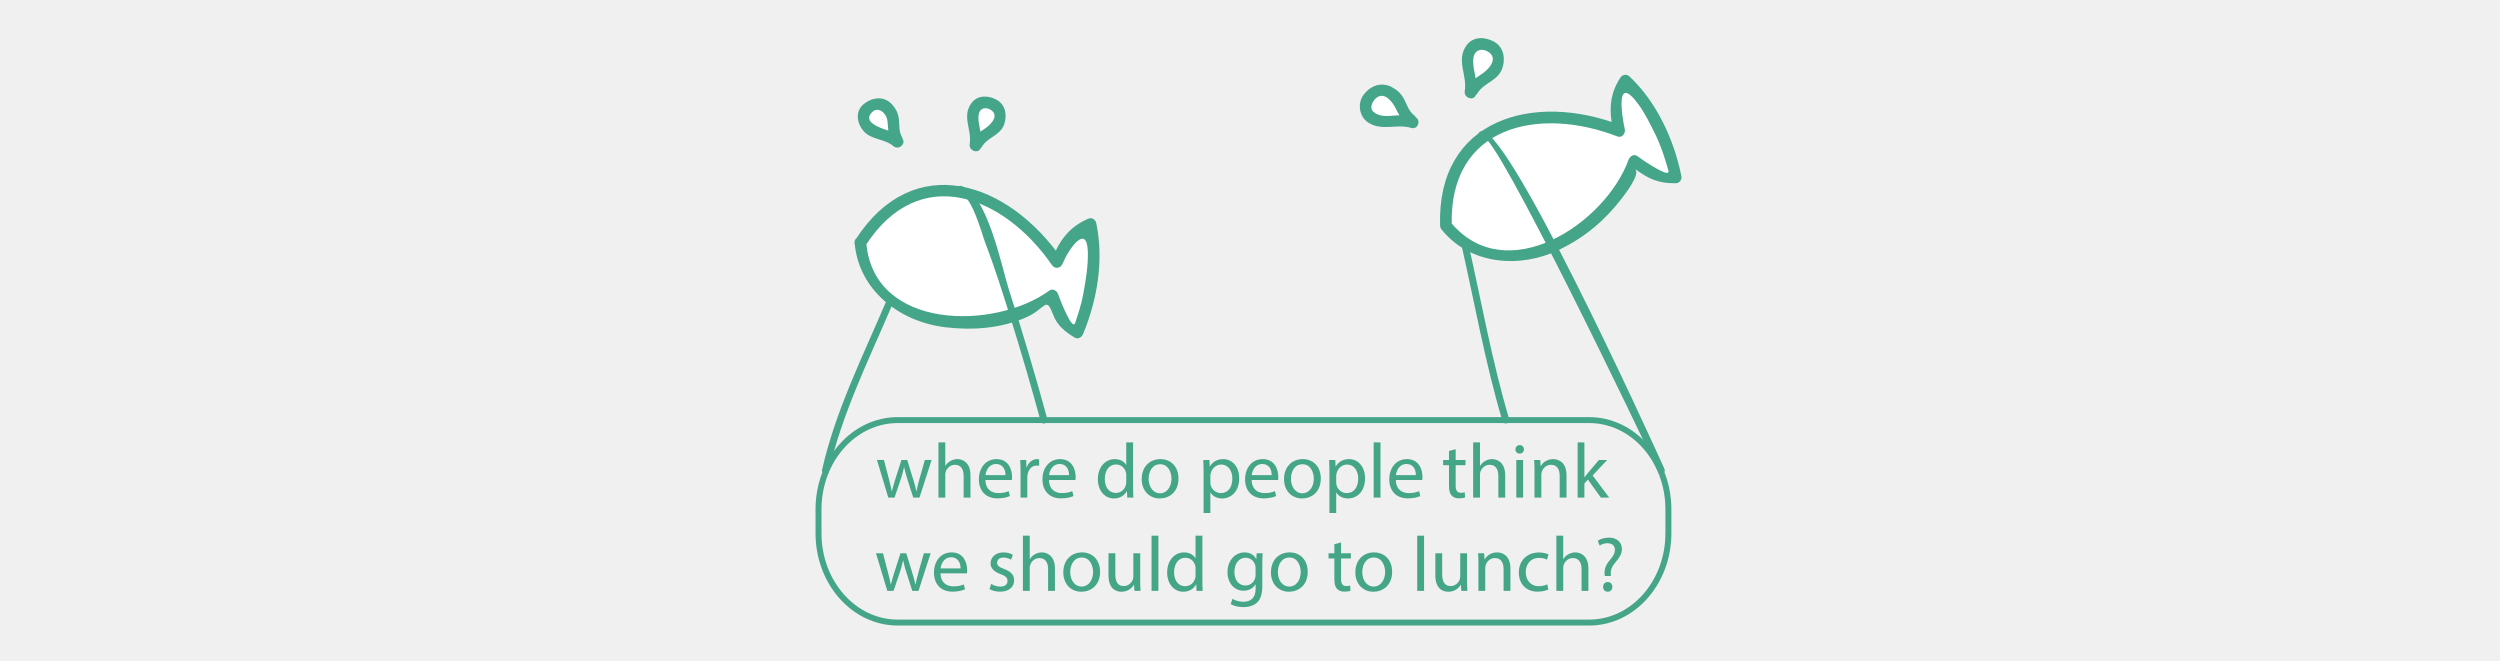
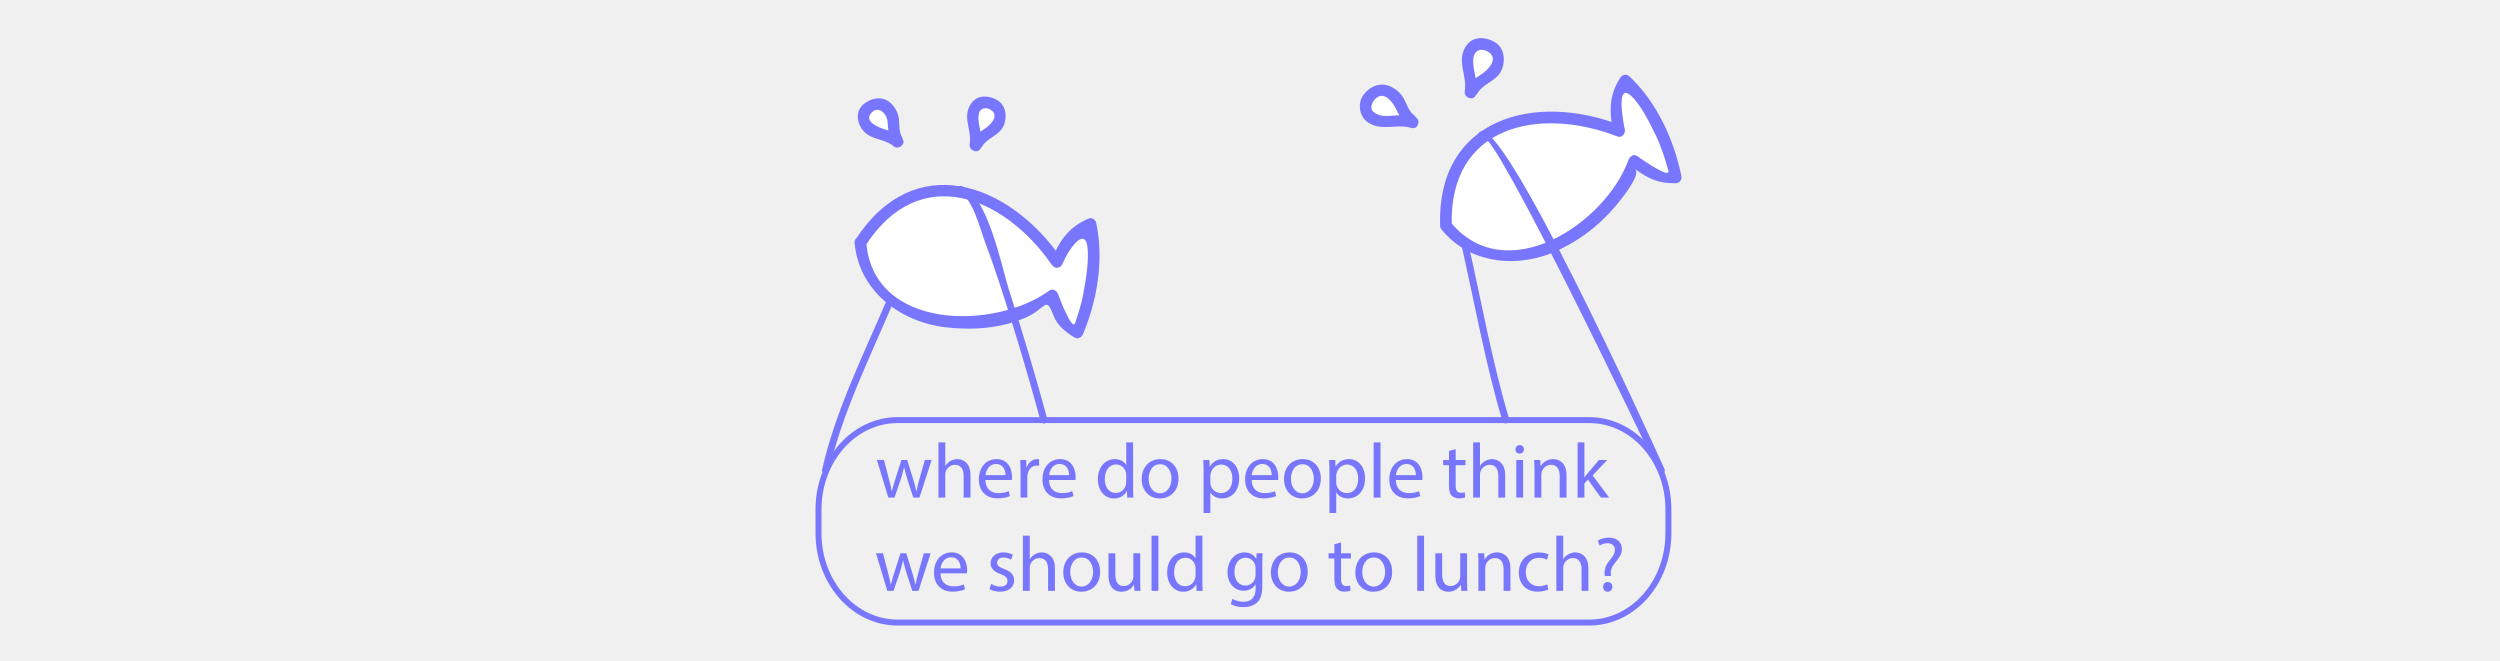
- <svg xmlns="http://www.w3.org/2000/svg" version="1.1" id="Layer_1" x="0px" y="0px" width="420px" height="111px" viewBox="0 0 420 111" enable-background="new 0 0 420 111" xml:space="preserve">
+ <svg xmlns="http://www.w3.org/2000/svg" version="1.1" id="Layer_1" x="0px" y="0px" width="420px" height="111px" viewBox="0 0 420 111" enable-background="new 0 0 420 111">
  <g>
    <g>
-       <path fill="#FFFFFF" d="M144.557,40.775c9.612-16.227,25.267-8.557,33.016,3.256l0,0c0.992-2.903,2.733-5.653,5.628-6.39    c1.376,4.727-0.094,13.749-2.19,18.203c-1.787-0.813-3.029-2.404-3.715-4.765l-0.49-1.433c-9.358,7.395-27.548,6.312-32.028-6.161    L144.557,40.775z" />
+       <path fill="#FFFFFF" d="M144.557,40.775c9.612-16.227,25.267-8.557,33.016,3.256l0,0c0.992-2.903,2.733-5.653,5.628-6.39 c1.376,4.727-0.094,13.749-2.19,18.203c-1.787-0.813-3.029-2.404-3.715-4.765l-0.49-1.433c-9.358,7.395-27.548,6.312-32.028-6.161 L144.557,40.775z" />
      <g>
-         <path fill="#45A588" d="M145.402,41.27c9.032-14.062,23.288-8.373,31.325,3.256c0.511,0.738,1.469,0.564,1.791-0.234     c0.945-2.346,4.083-6.902,4.24-2.003c0.076,2.342-0.347,4.769-0.76,7.052c-0.304,1.684-0.826,3.309-1.376,4.924     c-0.472,1.389-2.529-3.879-2.871-4.876c-0.186-0.546-0.897-0.981-1.438-0.585c-9.165,6.685-29.568,6.725-30.777-8.026     c-0.102-1.25-2.062-1.26-1.959,0c0.654,8.002,7.601,13.341,15.387,14.221c4.508,0.511,9.277,0.173,13.473-1.703     c3.328-1.487,3.247-3.713,4.533-0.326c0.662,1.741,2.028,2.796,3.546,3.726c0.595,0.361,1.203-0.023,1.439-0.586     c2.405-5.738,3.542-12.597,2.189-18.724c-0.104-0.474-0.728-0.883-1.204-0.685c-3.379,1.41-4.966,3.732-6.312,7.074     c0.597-0.078,1.194-0.155,1.791-0.234c-9.017-13.048-24.927-18.482-34.708-3.256C143.026,41.347,144.723,42.328,145.402,41.27z" />
+         <path d="M145.402,41.27c9.032-14.062,23.288-8.373,31.325,3.256c0.511,0.738,1.469,0.564,1.791-0.234 c0.945-2.346,4.083-6.902,4.24-2.003c0.076,2.342-0.347,4.769-0.76,7.052c-0.304,1.684-0.826,3.309-1.376,4.924 c-0.472,1.389-2.529-3.879-2.871-4.876c-0.186-0.546-0.897-0.981-1.438-0.585c-9.165,6.685-29.568,6.725-30.777-8.026 c-0.102-1.25-2.062-1.26-1.959,0c0.654,8.002,7.601,13.341,15.387,14.221c4.508,0.511,9.277,0.173,13.473-1.703 c3.328-1.487,3.247-3.713,4.533-0.326c0.662,1.741,2.028,2.796,3.546,3.726c0.595,0.361,1.203-0.023,1.439-0.586 c2.405-5.738,3.542-12.597,2.189-18.724c-0.104-0.474-0.728-0.883-1.204-0.685c-3.379,1.41-4.966,3.732-6.312,7.074 c0.597-0.078,1.194-0.155,1.791-0.234c-9.017-13.048-24.927-18.482-34.708-3.256C143.026,41.347,144.723,42.328,145.402,41.27z" style="fill: rgb(120, 118, 253);" />
      </g>
    </g>
    <g>
-       <path fill="#FFFFFF" d="M242.92,37.914c-1.209-18.821,16.043-21.311,29.104-15.924l0,0c-0.817-2.958-0.93-6.211,1.046-8.451    c3.802,3.129,7.675,11.409,8.456,16.269c-1.936,0.336-3.856-0.277-5.757-1.841l-1.209-0.907    c-3.562,11.384-19.195,20.744-29.926,12.969L242.92,37.914z" />
+       <path fill="#FFFFFF" d="M242.92,37.914c-1.209-18.821,16.043-21.311,29.104-15.924l0,0c-0.817-2.958-0.93-6.211,1.046-8.451 c3.802,3.129,7.675,11.409,8.456,16.269c-1.936,0.336-3.856-0.277-5.757-1.841l-1.209-0.907 c-3.562,11.384-19.195,20.744-29.926,12.969L242.92,37.914z" />
      <g>
-         <path fill="#45A588" d="M243.899,37.914c-0.554-16.79,14.609-20.125,27.864-14.979c0.743,0.288,1.349-0.548,1.205-1.206     c-0.523-2.38-1.622-9.554,2.315-4.161c1.082,1.48,1.891,3.162,2.709,4.792c1.017,2.024,1.696,4.138,2.298,6.304     c0.411,1.476-4.364-1.794-5.238-2.45c-0.544-0.409-1.245,0.051-1.44,0.585C269.7,37.636,252.89,48.676,243.611,37.22     c-0.796-0.982-2.174,0.413-1.387,1.386c4.761,5.879,13.155,6.575,19.805,3.318c4.277-2.096,7.631-4.919,10.508-8.695     c0.521-0.682,3.173-4.088,2.13-4.87c2.322,1.74,3.981,2.458,6.856,2.428c0.668-0.006,1.069-0.618,0.943-1.239     c-1.245-6.091-4.135-12.402-8.708-16.702c-0.473-0.447-1.187-0.341-1.538,0.197c-1.945,2.994-1.897,5.773-1.145,9.205     c0.402-0.402,0.803-0.803,1.206-1.205c-14.633-5.681-30.935-1.063-30.343,16.87C241.981,39.175,243.94,39.179,243.899,37.914z" />
+         <path d="M243.899,37.914c-0.554-16.79,14.609-20.125,27.864-14.979c0.743,0.288,1.349-0.548,1.205-1.206 c-0.523-2.38-1.622-9.554,2.315-4.161c1.082,1.48,1.891,3.162,2.709,4.792c1.017,2.024,1.696,4.138,2.298,6.304 c0.411,1.476-4.364-1.794-5.238-2.45c-0.544-0.409-1.245,0.051-1.44,0.585C269.7,37.636,252.89,48.676,243.611,37.22 c-0.796-0.982-2.174,0.413-1.387,1.386c4.761,5.879,13.155,6.575,19.805,3.318c4.277-2.096,7.631-4.919,10.508-8.695 c0.521-0.682,3.173-4.088,2.13-4.87c2.322,1.74,3.981,2.458,6.856,2.428c0.668-0.006,1.069-0.618,0.943-1.239 c-1.245-6.091-4.135-12.402-8.708-16.702c-0.473-0.447-1.187-0.341-1.538,0.197c-1.945,2.994-1.897,5.773-1.145,9.205 c0.402-0.402,0.803-0.803,1.206-1.205c-14.633-5.681-30.935-1.063-30.343,16.87C241.981,39.175,243.94,39.179,243.899,37.914z" style="fill: rgb(120, 118, 253);" />
      </g>
    </g>
    <g enable-background="new    ">
-       <path fill="#44A587" d="M148.504,77.275l0.836,3.213c0.183,0.705,0.353,1.358,0.47,2.012h0.039    c0.144-0.641,0.353-1.319,0.562-1.999l1.032-3.226h0.966l0.98,3.16c0.235,0.758,0.418,1.424,0.562,2.064h0.039    c0.104-0.641,0.274-1.307,0.483-2.051l0.901-3.174h1.136l-2.038,6.321h-1.045l-0.967-3.018c-0.222-0.705-0.405-1.332-0.562-2.076    h-0.026c-0.156,0.757-0.353,1.41-0.574,2.09l-1.019,3.004h-1.045l-1.907-6.321H148.504z" />
-       <path fill="#44A587" d="M157.659,74.323h1.149v3.944h0.026c0.183-0.326,0.47-0.614,0.823-0.81    c0.339-0.196,0.744-0.327,1.175-0.327c0.849,0,2.208,0.522,2.208,2.704v3.762h-1.149v-3.631c0-1.019-0.379-1.881-1.463-1.881    c-0.745,0-1.333,0.522-1.542,1.149c-0.065,0.156-0.078,0.326-0.078,0.549v3.813h-1.149V74.323z" />
-       <path fill="#44A587" d="M165.546,80.645c0.026,1.555,1.019,2.194,2.168,2.194c0.823,0,1.319-0.144,1.75-0.326l0.196,0.823    c-0.405,0.183-1.097,0.392-2.103,0.392c-1.946,0-3.108-1.28-3.108-3.188s1.123-3.409,2.965-3.409c2.063,0,2.612,1.816,2.612,2.979    c0,0.235-0.026,0.418-0.039,0.535H165.546z M168.916,79.822c0.013-0.731-0.3-1.868-1.594-1.868c-1.162,0-1.672,1.071-1.763,1.868    H168.916z" />
-       <path fill="#44A587" d="M171.449,79.247c0-0.744-0.013-1.385-0.052-1.972h1.006l0.039,1.24h0.052    c0.287-0.849,0.979-1.385,1.75-1.385c0.131,0,0.222,0.014,0.327,0.039v1.085c-0.118-0.026-0.235-0.04-0.392-0.04    c-0.81,0-1.385,0.614-1.542,1.477c-0.026,0.156-0.052,0.34-0.052,0.535v3.37h-1.136V79.247z" />
-       <path fill="#44A587" d="M176.229,80.645c0.026,1.555,1.019,2.194,2.168,2.194c0.823,0,1.319-0.144,1.75-0.326l0.196,0.823    c-0.405,0.183-1.097,0.392-2.103,0.392c-1.946,0-3.108-1.28-3.108-3.188s1.123-3.409,2.965-3.409c2.063,0,2.612,1.816,2.612,2.979    c0,0.235-0.026,0.418-0.039,0.535H176.229z M179.599,79.822c0.013-0.731-0.3-1.868-1.594-1.868c-1.162,0-1.672,1.071-1.763,1.868    H179.599z" />
-       <path fill="#44A587" d="M190.359,74.323v7.641c0,0.562,0.013,1.202,0.052,1.633h-1.032l-0.052-1.097h-0.026    c-0.353,0.705-1.123,1.24-2.155,1.24c-1.528,0-2.704-1.293-2.704-3.213c-0.013-2.104,1.293-3.396,2.834-3.396    c0.967,0,1.62,0.457,1.907,0.967h0.026v-3.774H190.359z M189.209,79.848c0-0.144-0.013-0.339-0.052-0.482    c-0.17-0.732-0.797-1.333-1.659-1.333c-1.188,0-1.894,1.045-1.894,2.442c0,1.28,0.627,2.338,1.868,2.338    c0.771,0,1.476-0.509,1.685-1.371c0.039-0.156,0.052-0.313,0.052-0.496V79.848z" />
-       <path fill="#44A587" d="M197.985,80.384c0,2.338-1.619,3.356-3.147,3.356c-1.711,0-3.03-1.254-3.03-3.252    c0-2.116,1.385-3.357,3.135-3.357C196.758,77.131,197.985,78.45,197.985,80.384z M192.97,80.449c0,1.384,0.797,2.429,1.92,2.429    c1.098,0,1.92-1.031,1.92-2.455c0-1.071-0.535-2.43-1.894-2.43S192.97,79.247,192.97,80.449z" />
-       <path fill="#44A587" d="M202.202,79.339c0-0.81-0.025-1.463-0.052-2.063h1.032l0.052,1.084h0.026    c0.47-0.771,1.215-1.229,2.246-1.229c1.528,0,2.678,1.293,2.678,3.214c0,2.272-1.385,3.396-2.873,3.396    c-0.836,0-1.567-0.365-1.946-0.992h-0.026v3.435h-1.137V79.339z M203.339,81.023c0,0.17,0.026,0.326,0.053,0.471    c0.209,0.797,0.9,1.345,1.724,1.345c1.215,0,1.92-0.992,1.92-2.442c0-1.267-0.666-2.351-1.881-2.351    c-0.783,0-1.515,0.562-1.737,1.423c-0.039,0.145-0.078,0.314-0.078,0.471V81.023z" />
-       <path fill="#44A587" d="M210.273,80.645c0.026,1.555,1.019,2.194,2.168,2.194c0.823,0,1.319-0.144,1.75-0.326l0.196,0.823    c-0.405,0.183-1.098,0.392-2.104,0.392c-1.945,0-3.108-1.28-3.108-3.188s1.124-3.409,2.965-3.409c2.064,0,2.612,1.816,2.612,2.979    c0,0.235-0.025,0.418-0.039,0.535H210.273z M213.644,79.822c0.013-0.731-0.301-1.868-1.594-1.868    c-1.163,0-1.672,1.071-1.764,1.868H213.644z" />
-       <path fill="#44A587" d="M221.896,80.384c0,2.338-1.62,3.356-3.148,3.356c-1.711,0-3.03-1.254-3.03-3.252    c0-2.116,1.385-3.357,3.135-3.357C220.668,77.131,221.896,78.45,221.896,80.384z M216.881,80.449c0,1.384,0.796,2.429,1.92,2.429    c1.097,0,1.92-1.031,1.92-2.455c0-1.071-0.536-2.43-1.894-2.43C217.468,77.993,216.881,79.247,216.881,80.449z" />
-       <path fill="#44A587" d="M223.345,79.339c0-0.81-0.025-1.463-0.052-2.063h1.032l0.052,1.084h0.026    c0.47-0.771,1.215-1.229,2.246-1.229c1.528,0,2.678,1.293,2.678,3.214c0,2.272-1.385,3.396-2.873,3.396    c-0.836,0-1.567-0.365-1.946-0.992h-0.026v3.435h-1.137V79.339z M224.481,81.023c0,0.17,0.026,0.326,0.053,0.471    c0.209,0.797,0.9,1.345,1.724,1.345c1.215,0,1.92-0.992,1.92-2.442c0-1.267-0.666-2.351-1.881-2.351    c-0.783,0-1.515,0.562-1.737,1.423c-0.039,0.145-0.078,0.314-0.078,0.471V81.023z" />
-       <path fill="#44A587" d="M230.774,74.323h1.149v9.273h-1.149V74.323z" />
-       <path fill="#44A587" d="M234.497,80.645c0.025,1.555,1.019,2.194,2.168,2.194c0.823,0,1.319-0.144,1.75-0.326l0.196,0.823    c-0.405,0.183-1.098,0.392-2.103,0.392c-1.946,0-3.109-1.28-3.109-3.188s1.123-3.409,2.965-3.409c2.064,0,2.612,1.816,2.612,2.979    c0,0.235-0.025,0.418-0.039,0.535H234.497z M237.866,79.822c0.014-0.731-0.3-1.868-1.593-1.868c-1.163,0-1.672,1.071-1.764,1.868    H237.866z" />
-       <path fill="#44A587" d="M244.553,75.459v1.816h1.646v0.875h-1.646v3.408c0,0.784,0.222,1.229,0.862,1.229    c0.301,0,0.522-0.039,0.666-0.078l0.053,0.861c-0.223,0.092-0.575,0.157-1.02,0.157c-0.535,0-0.967-0.17-1.24-0.483    c-0.327-0.34-0.444-0.901-0.444-1.646V78.15h-0.979v-0.875h0.979V75.76L244.553,75.459z" />
-       <path fill="#44A587" d="M247.49,74.323h1.149v3.944h0.026c0.183-0.326,0.471-0.614,0.823-0.81c0.34-0.196,0.744-0.327,1.176-0.327    c0.849,0,2.207,0.522,2.207,2.704v3.762h-1.149v-3.631c0-1.019-0.379-1.881-1.463-1.881c-0.745,0-1.332,0.522-1.541,1.149    c-0.065,0.156-0.079,0.326-0.079,0.549v3.813h-1.149V74.323z" />
-       <path fill="#44A587" d="M256.018,75.498c0.013,0.393-0.274,0.706-0.731,0.706c-0.404,0-0.692-0.313-0.692-0.706    c0-0.404,0.301-0.718,0.719-0.718C255.743,74.78,256.018,75.094,256.018,75.498z M254.737,83.597v-6.321h1.149v6.321H254.737z" />
-       <path fill="#44A587" d="M257.794,78.986c0-0.653-0.013-1.189-0.052-1.711h1.019l0.065,1.045h0.026    c0.313-0.602,1.045-1.189,2.09-1.189c0.875,0,2.233,0.522,2.233,2.691v3.774h-1.149v-3.645c0-1.019-0.379-1.867-1.463-1.867    c-0.758,0-1.346,0.535-1.541,1.175c-0.053,0.145-0.079,0.34-0.079,0.536v3.801h-1.149V78.986z" />
-       <path fill="#44A587" d="M266.178,80.175h0.026c0.156-0.223,0.379-0.497,0.562-0.719l1.854-2.181h1.385l-2.442,2.599l2.782,3.723    h-1.398l-2.181-3.03l-0.588,0.653v2.377h-1.137v-9.273h1.137V80.175z" />
+       <path d="M148.504,77.275l0.836,3.213c0.183,0.705,0.353,1.358,0.47,2.012h0.039 c0.144-0.641,0.353-1.319,0.562-1.999l1.032-3.226h0.966l0.98,3.16c0.235,0.758,0.418,1.424,0.562,2.064h0.039 c0.104-0.641,0.274-1.307,0.483-2.051l0.901-3.174h1.136l-2.038,6.321h-1.045l-0.967-3.018c-0.222-0.705-0.405-1.332-0.562-2.076 h-0.026c-0.156,0.757-0.353,1.41-0.574,2.09l-1.019,3.004h-1.045l-1.907-6.321H148.504z" style="fill: rgb(120, 118, 253);" />
+       <path d="M157.659,74.323h1.149v3.944h0.026c0.183-0.326,0.47-0.614,0.823-0.81 c0.339-0.196,0.744-0.327,1.175-0.327c0.849,0,2.208,0.522,2.208,2.704v3.762h-1.149v-3.631c0-1.019-0.379-1.881-1.463-1.881 c-0.745,0-1.333,0.522-1.542,1.149c-0.065,0.156-0.078,0.326-0.078,0.549v3.813h-1.149V74.323z" style="fill: rgb(120, 118, 253);" />
+       <path d="M165.546,80.645c0.026,1.555,1.019,2.194,2.168,2.194c0.823,0,1.319-0.144,1.75-0.326l0.196,0.823 c-0.405,0.183-1.097,0.392-2.103,0.392c-1.946,0-3.108-1.28-3.108-3.188s1.123-3.409,2.965-3.409c2.063,0,2.612,1.816,2.612,2.979 c0,0.235-0.026,0.418-0.039,0.535H165.546z M168.916,79.822c0.013-0.731-0.3-1.868-1.594-1.868c-1.162,0-1.672,1.071-1.763,1.868 H168.916z" style="fill: rgb(120, 118, 253);" />
+       <path d="M171.449,79.247c0-0.744-0.013-1.385-0.052-1.972h1.006l0.039,1.24h0.052 c0.287-0.849,0.979-1.385,1.75-1.385c0.131,0,0.222,0.014,0.327,0.039v1.085c-0.118-0.026-0.235-0.04-0.392-0.04 c-0.81,0-1.385,0.614-1.542,1.477c-0.026,0.156-0.052,0.34-0.052,0.535v3.37h-1.136V79.247z" style="fill: rgb(120, 118, 253);" />
+       <path d="M176.229,80.645c0.026,1.555,1.019,2.194,2.168,2.194c0.823,0,1.319-0.144,1.75-0.326l0.196,0.823 c-0.405,0.183-1.097,0.392-2.103,0.392c-1.946,0-3.108-1.28-3.108-3.188s1.123-3.409,2.965-3.409c2.063,0,2.612,1.816,2.612,2.979 c0,0.235-0.026,0.418-0.039,0.535H176.229z M179.599,79.822c0.013-0.731-0.3-1.868-1.594-1.868c-1.162,0-1.672,1.071-1.763,1.868 H179.599z" style="fill: rgb(120, 118, 253);" />
+       <path d="M190.359,74.323v7.641c0,0.562,0.013,1.202,0.052,1.633h-1.032l-0.052-1.097h-0.026 c-0.353,0.705-1.123,1.24-2.155,1.24c-1.528,0-2.704-1.293-2.704-3.213c-0.013-2.104,1.293-3.396,2.834-3.396 c0.967,0,1.62,0.457,1.907,0.967h0.026v-3.774H190.359z M189.209,79.848c0-0.144-0.013-0.339-0.052-0.482 c-0.17-0.732-0.797-1.333-1.659-1.333c-1.188,0-1.894,1.045-1.894,2.442c0,1.28,0.627,2.338,1.868,2.338 c0.771,0,1.476-0.509,1.685-1.371c0.039-0.156,0.052-0.313,0.052-0.496V79.848z" style="fill: rgb(120, 118, 253);" />
+       <path d="M197.985,80.384c0,2.338-1.619,3.356-3.147,3.356c-1.711,0-3.03-1.254-3.03-3.252 c0-2.116,1.385-3.357,3.135-3.357C196.758,77.131,197.985,78.45,197.985,80.384z M192.97,80.449c0,1.384,0.797,2.429,1.92,2.429 c1.098,0,1.92-1.031,1.92-2.455c0-1.071-0.535-2.43-1.894-2.43S192.97,79.247,192.97,80.449z" style="fill: rgb(120, 118, 253);" />
+       <path d="M202.202,79.339c0-0.81-0.025-1.463-0.052-2.063h1.032l0.052,1.084h0.026 c0.47-0.771,1.215-1.229,2.246-1.229c1.528,0,2.678,1.293,2.678,3.214c0,2.272-1.385,3.396-2.873,3.396 c-0.836,0-1.567-0.365-1.946-0.992h-0.026v3.435h-1.137V79.339z M203.339,81.023c0,0.17,0.026,0.326,0.053,0.471 c0.209,0.797,0.9,1.345,1.724,1.345c1.215,0,1.92-0.992,1.92-2.442c0-1.267-0.666-2.351-1.881-2.351 c-0.783,0-1.515,0.562-1.737,1.423c-0.039,0.145-0.078,0.314-0.078,0.471V81.023z" style="fill: rgb(120, 118, 253);" />
+       <path d="M210.273,80.645c0.026,1.555,1.019,2.194,2.168,2.194c0.823,0,1.319-0.144,1.75-0.326l0.196,0.823 c-0.405,0.183-1.098,0.392-2.104,0.392c-1.945,0-3.108-1.28-3.108-3.188s1.124-3.409,2.965-3.409c2.064,0,2.612,1.816,2.612,2.979 c0,0.235-0.025,0.418-0.039,0.535H210.273z M213.644,79.822c0.013-0.731-0.301-1.868-1.594-1.868 c-1.163,0-1.672,1.071-1.764,1.868H213.644z" style="fill: rgb(120, 118, 253);" />
+       <path d="M221.896,80.384c0,2.338-1.62,3.356-3.148,3.356c-1.711,0-3.03-1.254-3.03-3.252 c0-2.116,1.385-3.357,3.135-3.357C220.668,77.131,221.896,78.45,221.896,80.384z M216.881,80.449c0,1.384,0.796,2.429,1.92,2.429 c1.097,0,1.92-1.031,1.92-2.455c0-1.071-0.536-2.43-1.894-2.43C217.468,77.993,216.881,79.247,216.881,80.449z" style="fill: rgb(120, 118, 253);" />
+       <path d="M223.345,79.339c0-0.81-0.025-1.463-0.052-2.063h1.032l0.052,1.084h0.026 c0.47-0.771,1.215-1.229,2.246-1.229c1.528,0,2.678,1.293,2.678,3.214c0,2.272-1.385,3.396-2.873,3.396 c-0.836,0-1.567-0.365-1.946-0.992h-0.026v3.435h-1.137V79.339z M224.481,81.023c0,0.17,0.026,0.326,0.053,0.471 c0.209,0.797,0.9,1.345,1.724,1.345c1.215,0,1.92-0.992,1.92-2.442c0-1.267-0.666-2.351-1.881-2.351 c-0.783,0-1.515,0.562-1.737,1.423c-0.039,0.145-0.078,0.314-0.078,0.471V81.023z" style="fill: rgb(120, 118, 253);" />
+       <path d="M230.774,74.323h1.149v9.273h-1.149V74.323z" style="fill: rgb(120, 118, 253);" />
+       <path d="M234.497,80.645c0.025,1.555,1.019,2.194,2.168,2.194c0.823,0,1.319-0.144,1.75-0.326l0.196,0.823 c-0.405,0.183-1.098,0.392-2.103,0.392c-1.946,0-3.109-1.28-3.109-3.188s1.123-3.409,2.965-3.409c2.064,0,2.612,1.816,2.612,2.979 c0,0.235-0.025,0.418-0.039,0.535H234.497z M237.866,79.822c0.014-0.731-0.3-1.868-1.593-1.868c-1.163,0-1.672,1.071-1.764,1.868 H237.866z" style="fill: rgb(120, 118, 253);" />
+       <path d="M244.553,75.459v1.816h1.646v0.875h-1.646v3.408c0,0.784,0.222,1.229,0.862,1.229 c0.301,0,0.522-0.039,0.666-0.078l0.053,0.861c-0.223,0.092-0.575,0.157-1.02,0.157c-0.535,0-0.967-0.17-1.24-0.483 c-0.327-0.34-0.444-0.901-0.444-1.646V78.15h-0.979v-0.875h0.979V75.76L244.553,75.459z" style="fill: rgb(120, 118, 253);" />
+       <path d="M247.49,74.323h1.149v3.944h0.026c0.183-0.326,0.471-0.614,0.823-0.81c0.34-0.196,0.744-0.327,1.176-0.327 c0.849,0,2.207,0.522,2.207,2.704v3.762h-1.149v-3.631c0-1.019-0.379-1.881-1.463-1.881c-0.745,0-1.332,0.522-1.541,1.149 c-0.065,0.156-0.079,0.326-0.079,0.549v3.813h-1.149V74.323z" style="fill: rgb(120, 118, 253);" />
+       <path d="M256.018,75.498c0.013,0.393-0.274,0.706-0.731,0.706c-0.404,0-0.692-0.313-0.692-0.706 c0-0.404,0.301-0.718,0.719-0.718C255.743,74.78,256.018,75.094,256.018,75.498z M254.737,83.597v-6.321h1.149v6.321H254.737z" style="fill: rgb(120, 118, 253);" />
+       <path d="M257.794,78.986c0-0.653-0.013-1.189-0.052-1.711h1.019l0.065,1.045h0.026 c0.313-0.602,1.045-1.189,2.09-1.189c0.875,0,2.233,0.522,2.233,2.691v3.774h-1.149v-3.645c0-1.019-0.379-1.867-1.463-1.867 c-0.758,0-1.346,0.535-1.541,1.175c-0.053,0.145-0.079,0.34-0.079,0.536v3.801h-1.149V78.986z" style="fill: rgb(120, 118, 253);" />
+       <path d="M266.178,80.175h0.026c0.156-0.223,0.379-0.497,0.562-0.719l1.854-2.181h1.385l-2.442,2.599l2.782,3.723 h-1.398l-2.181-3.03l-0.588,0.653v2.377h-1.137v-9.273h1.137V80.175z" style="fill: rgb(120, 118, 253);" />
    </g>
    <g enable-background="new    ">
-       <path fill="#44A587" d="M148.341,92.945l0.836,3.214c0.183,0.705,0.353,1.358,0.47,2.011h0.039    c0.144-0.64,0.353-1.318,0.562-1.998l1.032-3.227h0.966l0.98,3.161c0.235,0.758,0.418,1.424,0.562,2.063h0.039    c0.104-0.64,0.274-1.306,0.483-2.05l0.901-3.175h1.136l-2.038,6.322h-1.045l-0.967-3.018c-0.222-0.705-0.405-1.332-0.562-2.076    h-0.026c-0.156,0.758-0.353,1.41-0.574,2.09l-1.019,3.004h-1.045l-1.907-6.322H148.341z" />
-       <path fill="#44A587" d="M158.005,96.315c0.026,1.555,1.019,2.194,2.168,2.194c0.823,0,1.319-0.144,1.75-0.326l0.196,0.822    c-0.405,0.184-1.097,0.393-2.103,0.393c-1.946,0-3.108-1.28-3.108-3.188c0-1.906,1.123-3.409,2.965-3.409    c2.063,0,2.612,1.815,2.612,2.979c0,0.235-0.026,0.418-0.039,0.535H158.005z M161.375,95.493c0.013-0.731-0.3-1.868-1.594-1.868    c-1.162,0-1.672,1.071-1.763,1.868H161.375z" />
-       <path fill="#44A587" d="M166.52,98.092c0.339,0.223,0.94,0.457,1.515,0.457c0.836,0,1.228-0.418,1.228-0.94    c0-0.548-0.327-0.849-1.175-1.162c-1.137-0.405-1.672-1.032-1.672-1.789c0-1.02,0.823-1.855,2.181-1.855    c0.64,0,1.202,0.184,1.554,0.393l-0.287,0.836c-0.248-0.157-0.706-0.366-1.293-0.366c-0.68,0-1.058,0.392-1.058,0.862    c0,0.522,0.378,0.758,1.202,1.071c1.097,0.418,1.659,0.966,1.659,1.906c0,1.11-0.862,1.895-2.364,1.895    c-0.692,0-1.332-0.17-1.776-0.432L166.52,98.092z" />
-       <path fill="#44A587" d="M171.847,89.994h1.149v3.944h0.026c0.183-0.326,0.47-0.614,0.823-0.81    c0.339-0.196,0.744-0.327,1.175-0.327c0.849,0,2.208,0.522,2.208,2.704v3.762h-1.149v-3.631c0-1.02-0.379-1.881-1.463-1.881    c-0.745,0-1.333,0.522-1.542,1.149c-0.065,0.156-0.078,0.326-0.078,0.548v3.814h-1.149V89.994z" />
-       <path fill="#44A587" d="M184.816,96.055c0,2.338-1.62,3.356-3.148,3.356c-1.711,0-3.03-1.254-3.03-3.252    c0-2.116,1.385-3.357,3.135-3.357C183.588,92.802,184.816,94.121,184.816,96.055z M179.8,96.12c0,1.384,0.797,2.429,1.92,2.429    c1.097,0,1.92-1.031,1.92-2.455c0-1.071-0.536-2.43-1.894-2.43S179.8,94.918,179.8,96.12z" />
-       <path fill="#44A587" d="M191.555,97.543c0,0.653,0.013,1.229,0.052,1.725h-1.019l-0.065-1.032h-0.026    c-0.3,0.51-0.967,1.176-2.09,1.176c-0.993,0-2.181-0.549-2.181-2.769v-3.697h1.149v3.501c0,1.202,0.365,2.012,1.41,2.012    c0.771,0,1.307-0.536,1.516-1.045c0.065-0.17,0.104-0.379,0.104-0.588v-3.88h1.149V97.543z" />
-       <path fill="#44A587" d="M193.46,89.994h1.149v9.273h-1.149V89.994z" />
-       <path fill="#44A587" d="M202.001,89.994v7.641c0,0.562,0.014,1.202,0.053,1.633h-1.032l-0.052-1.098h-0.026    c-0.353,0.706-1.124,1.241-2.155,1.241c-1.528,0-2.704-1.293-2.704-3.213c-0.013-2.103,1.293-3.396,2.835-3.396    c0.966,0,1.619,0.458,1.906,0.967h0.026v-3.774H202.001z M200.852,95.519c0-0.144-0.013-0.339-0.052-0.483    c-0.17-0.73-0.797-1.332-1.659-1.332c-1.188,0-1.894,1.045-1.894,2.442c0,1.28,0.627,2.339,1.867,2.339    c0.771,0,1.477-0.51,1.686-1.372c0.039-0.156,0.052-0.313,0.052-0.496V95.519z" />
-       <path fill="#44A587" d="M212.122,92.945c-0.026,0.458-0.053,0.967-0.053,1.737v3.671c0,1.449-0.287,2.338-0.901,2.887    c-0.613,0.574-1.502,0.757-2.299,0.757c-0.757,0-1.593-0.183-2.103-0.522l0.287-0.875c0.418,0.262,1.071,0.496,1.855,0.496    c1.175,0,2.037-0.613,2.037-2.207v-0.705h-0.026c-0.353,0.588-1.031,1.058-2.011,1.058c-1.568,0-2.691-1.332-2.691-3.082    c0-2.143,1.397-3.357,2.848-3.357c1.098,0,1.698,0.575,1.973,1.098h0.025l0.053-0.954H212.122z M210.934,95.44    c0-0.196-0.014-0.365-0.065-0.522c-0.209-0.666-0.771-1.215-1.606-1.215c-1.098,0-1.881,0.928-1.881,2.391    c0,1.24,0.627,2.272,1.867,2.272c0.706,0,1.346-0.444,1.594-1.176c0.065-0.195,0.092-0.418,0.092-0.613V95.44z" />
-       <path fill="#44A587" d="M219.696,96.055c0,2.338-1.62,3.356-3.148,3.356c-1.711,0-3.03-1.254-3.03-3.252    c0-2.116,1.385-3.357,3.135-3.357C218.468,92.802,219.696,94.121,219.696,96.055z M214.681,96.12c0,1.384,0.797,2.429,1.92,2.429    c1.097,0,1.92-1.031,1.92-2.455c0-1.071-0.535-2.43-1.895-2.43C215.269,93.664,214.681,94.918,214.681,96.12z" />
-       <path fill="#44A587" d="M225.298,91.13v1.815h1.646v0.876h-1.646v3.409c0,0.783,0.223,1.228,0.862,1.228    c0.3,0,0.522-0.039,0.666-0.079l0.052,0.862c-0.222,0.092-0.574,0.157-1.019,0.157c-0.535,0-0.966-0.17-1.24-0.483    c-0.327-0.34-0.444-0.901-0.444-1.646v-3.448h-0.979v-0.876h0.979v-1.515L225.298,91.13z" />
-       <path fill="#44A587" d="M233.879,96.055c0,2.338-1.62,3.356-3.148,3.356c-1.711,0-3.03-1.254-3.03-3.252    c0-2.116,1.385-3.357,3.135-3.357C232.65,92.802,233.879,94.121,233.879,96.055z M228.863,96.12c0,1.384,0.796,2.429,1.92,2.429    c1.097,0,1.92-1.031,1.92-2.455c0-1.071-0.536-2.43-1.894-2.43C229.45,93.664,228.863,94.918,228.863,96.12z" />
-       <path fill="#44A587" d="M238.095,89.994h1.149v9.273h-1.149V89.994z" />
-       <path fill="#44A587" d="M246.467,97.543c0,0.653,0.014,1.229,0.053,1.725h-1.019l-0.065-1.032h-0.026    c-0.301,0.51-0.967,1.176-2.09,1.176c-0.993,0-2.182-0.549-2.182-2.769v-3.697h1.149v3.501c0,1.202,0.366,2.012,1.411,2.012    c0.771,0,1.306-0.536,1.515-1.045c0.065-0.17,0.104-0.379,0.104-0.588v-3.88h1.149V97.543z" />
-       <path fill="#44A587" d="M248.372,94.657c0-0.653-0.013-1.188-0.052-1.712h1.019l0.065,1.045h0.026    c0.313-0.601,1.045-1.188,2.09-1.188c0.875,0,2.233,0.522,2.233,2.691v3.774h-1.149v-3.645c0-1.019-0.379-1.867-1.463-1.867    c-0.758,0-1.346,0.535-1.541,1.176c-0.053,0.144-0.079,0.339-0.079,0.535v3.801h-1.149V94.657z" />
-       <path fill="#44A587" d="M260.127,99.032c-0.301,0.157-0.967,0.366-1.815,0.366c-1.907,0-3.148-1.293-3.148-3.227    c0-1.946,1.332-3.356,3.396-3.356c0.679,0,1.279,0.17,1.594,0.326l-0.262,0.889c-0.274-0.157-0.705-0.301-1.332-0.301    c-1.45,0-2.233,1.071-2.233,2.391c0,1.463,0.94,2.364,2.194,2.364c0.652,0,1.084-0.17,1.41-0.314L260.127,99.032z" />
-       <path fill="#44A587" d="M261.47,89.994h1.149v3.944h0.026c0.183-0.326,0.471-0.614,0.823-0.81    c0.339-0.196,0.744-0.327,1.175-0.327c0.85,0,2.208,0.522,2.208,2.704v3.762h-1.149v-3.631c0-1.02-0.379-1.881-1.463-1.881    c-0.744,0-1.332,0.522-1.541,1.149c-0.065,0.156-0.079,0.326-0.079,0.548v3.814h-1.149V89.994z" />
-       <path fill="#44A587" d="M269.606,96.772l-0.026-0.339c-0.078-0.706,0.157-1.477,0.81-2.26c0.588-0.692,0.915-1.202,0.915-1.79    c0-0.666-0.418-1.11-1.241-1.123c-0.471,0-0.992,0.157-1.319,0.405l-0.313-0.823c0.432-0.313,1.176-0.522,1.868-0.522    c1.502,0,2.181,0.928,2.181,1.92c0,0.889-0.496,1.528-1.123,2.273c-0.574,0.679-0.783,1.254-0.744,1.92l0.013,0.339H269.606z     M269.319,98.602c0-0.483,0.326-0.823,0.783-0.823s0.771,0.34,0.771,0.823c0,0.457-0.3,0.81-0.783,0.81    C269.633,99.411,269.319,99.059,269.319,98.602z" />
+       <path d="M148.341,92.945l0.836,3.214c0.183,0.705,0.353,1.358,0.47,2.011h0.039 c0.144-0.64,0.353-1.318,0.562-1.998l1.032-3.227h0.966l0.98,3.161c0.235,0.758,0.418,1.424,0.562,2.063h0.039 c0.104-0.64,0.274-1.306,0.483-2.05l0.901-3.175h1.136l-2.038,6.322h-1.045l-0.967-3.018c-0.222-0.705-0.405-1.332-0.562-2.076 h-0.026c-0.156,0.758-0.353,1.41-0.574,2.09l-1.019,3.004h-1.045l-1.907-6.322H148.341z" style="fill: rgb(120, 118, 253);" />
+       <path d="M158.005,96.315c0.026,1.555,1.019,2.194,2.168,2.194c0.823,0,1.319-0.144,1.75-0.326l0.196,0.822 c-0.405,0.184-1.097,0.393-2.103,0.393c-1.946,0-3.108-1.28-3.108-3.188c0-1.906,1.123-3.409,2.965-3.409 c2.063,0,2.612,1.815,2.612,2.979c0,0.235-0.026,0.418-0.039,0.535H158.005z M161.375,95.493c0.013-0.731-0.3-1.868-1.594-1.868 c-1.162,0-1.672,1.071-1.763,1.868H161.375z" style="fill: rgb(120, 118, 253);" />
+       <path d="M166.52,98.092c0.339,0.223,0.94,0.457,1.515,0.457c0.836,0,1.228-0.418,1.228-0.94 c0-0.548-0.327-0.849-1.175-1.162c-1.137-0.405-1.672-1.032-1.672-1.789c0-1.02,0.823-1.855,2.181-1.855 c0.64,0,1.202,0.184,1.554,0.393l-0.287,0.836c-0.248-0.157-0.706-0.366-1.293-0.366c-0.68,0-1.058,0.392-1.058,0.862 c0,0.522,0.378,0.758,1.202,1.071c1.097,0.418,1.659,0.966,1.659,1.906c0,1.11-0.862,1.895-2.364,1.895 c-0.692,0-1.332-0.17-1.776-0.432L166.52,98.092z" style="fill: rgb(120, 118, 253);" />
+       <path d="M171.847,89.994h1.149v3.944h0.026c0.183-0.326,0.47-0.614,0.823-0.81 c0.339-0.196,0.744-0.327,1.175-0.327c0.849,0,2.208,0.522,2.208,2.704v3.762h-1.149v-3.631c0-1.02-0.379-1.881-1.463-1.881 c-0.745,0-1.333,0.522-1.542,1.149c-0.065,0.156-0.078,0.326-0.078,0.548v3.814h-1.149V89.994z" style="fill: rgb(120, 118, 253);" />
+       <path d="M184.816,96.055c0,2.338-1.62,3.356-3.148,3.356c-1.711,0-3.03-1.254-3.03-3.252 c0-2.116,1.385-3.357,3.135-3.357C183.588,92.802,184.816,94.121,184.816,96.055z M179.8,96.12c0,1.384,0.797,2.429,1.92,2.429 c1.097,0,1.92-1.031,1.92-2.455c0-1.071-0.536-2.43-1.894-2.43S179.8,94.918,179.8,96.12z" style="fill: rgb(120, 118, 253);" />
+       <path d="M191.555,97.543c0,0.653,0.013,1.229,0.052,1.725h-1.019l-0.065-1.032h-0.026 c-0.3,0.51-0.967,1.176-2.09,1.176c-0.993,0-2.181-0.549-2.181-2.769v-3.697h1.149v3.501c0,1.202,0.365,2.012,1.41,2.012 c0.771,0,1.307-0.536,1.516-1.045c0.065-0.17,0.104-0.379,0.104-0.588v-3.88h1.149V97.543z" style="fill: rgb(120, 118, 253);" />
+       <path d="M193.46,89.994h1.149v9.273h-1.149V89.994z" style="fill: rgb(120, 118, 253);" />
+       <path d="M202.001,89.994v7.641c0,0.562,0.014,1.202,0.053,1.633h-1.032l-0.052-1.098h-0.026 c-0.353,0.706-1.124,1.241-2.155,1.241c-1.528,0-2.704-1.293-2.704-3.213c-0.013-2.103,1.293-3.396,2.835-3.396 c0.966,0,1.619,0.458,1.906,0.967h0.026v-3.774H202.001z M200.852,95.519c0-0.144-0.013-0.339-0.052-0.483 c-0.17-0.73-0.797-1.332-1.659-1.332c-1.188,0-1.894,1.045-1.894,2.442c0,1.28,0.627,2.339,1.867,2.339 c0.771,0,1.477-0.51,1.686-1.372c0.039-0.156,0.052-0.313,0.052-0.496V95.519z" style="fill: rgb(120, 118, 253);" />
+       <path d="M212.122,92.945c-0.026,0.458-0.053,0.967-0.053,1.737v3.671c0,1.449-0.287,2.338-0.901,2.887 c-0.613,0.574-1.502,0.757-2.299,0.757c-0.757,0-1.593-0.183-2.103-0.522l0.287-0.875c0.418,0.262,1.071,0.496,1.855,0.496 c1.175,0,2.037-0.613,2.037-2.207v-0.705h-0.026c-0.353,0.588-1.031,1.058-2.011,1.058c-1.568,0-2.691-1.332-2.691-3.082 c0-2.143,1.397-3.357,2.848-3.357c1.098,0,1.698,0.575,1.973,1.098h0.025l0.053-0.954H212.122z M210.934,95.44 c0-0.196-0.014-0.365-0.065-0.522c-0.209-0.666-0.771-1.215-1.606-1.215c-1.098,0-1.881,0.928-1.881,2.391 c0,1.24,0.627,2.272,1.867,2.272c0.706,0,1.346-0.444,1.594-1.176c0.065-0.195,0.092-0.418,0.092-0.613V95.44z" style="fill: rgb(120, 118, 253);" />
+       <path d="M219.696,96.055c0,2.338-1.62,3.356-3.148,3.356c-1.711,0-3.03-1.254-3.03-3.252 c0-2.116,1.385-3.357,3.135-3.357C218.468,92.802,219.696,94.121,219.696,96.055z M214.681,96.12c0,1.384,0.797,2.429,1.92,2.429 c1.097,0,1.92-1.031,1.92-2.455c0-1.071-0.535-2.43-1.895-2.43C215.269,93.664,214.681,94.918,214.681,96.12z" style="fill: rgb(120, 118, 253);" />
+       <path d="M225.298,91.13v1.815h1.646v0.876h-1.646v3.409c0,0.783,0.223,1.228,0.862,1.228 c0.3,0,0.522-0.039,0.666-0.079l0.052,0.862c-0.222,0.092-0.574,0.157-1.019,0.157c-0.535,0-0.966-0.17-1.24-0.483 c-0.327-0.34-0.444-0.901-0.444-1.646v-3.448h-0.979v-0.876h0.979v-1.515L225.298,91.13z" style="fill: rgb(120, 118, 253);" />
+       <path d="M233.879,96.055c0,2.338-1.62,3.356-3.148,3.356c-1.711,0-3.03-1.254-3.03-3.252 c0-2.116,1.385-3.357,3.135-3.357C232.65,92.802,233.879,94.121,233.879,96.055z M228.863,96.12c0,1.384,0.796,2.429,1.92,2.429 c1.097,0,1.92-1.031,1.92-2.455c0-1.071-0.536-2.43-1.894-2.43C229.45,93.664,228.863,94.918,228.863,96.12z" style="fill: rgb(120, 118, 253);" />
+       <path d="M238.095,89.994h1.149v9.273h-1.149V89.994z" style="fill: rgb(120, 118, 253);" />
+       <path d="M246.467,97.543c0,0.653,0.014,1.229,0.053,1.725h-1.019l-0.065-1.032h-0.026 c-0.301,0.51-0.967,1.176-2.09,1.176c-0.993,0-2.182-0.549-2.182-2.769v-3.697h1.149v3.501c0,1.202,0.366,2.012,1.411,2.012 c0.771,0,1.306-0.536,1.515-1.045c0.065-0.17,0.104-0.379,0.104-0.588v-3.88h1.149V97.543z" style="fill: rgb(120, 118, 253);" />
+       <path d="M248.372,94.657c0-0.653-0.013-1.188-0.052-1.712h1.019l0.065,1.045h0.026 c0.313-0.601,1.045-1.188,2.09-1.188c0.875,0,2.233,0.522,2.233,2.691v3.774h-1.149v-3.645c0-1.019-0.379-1.867-1.463-1.867 c-0.758,0-1.346,0.535-1.541,1.176c-0.053,0.144-0.079,0.339-0.079,0.535v3.801h-1.149V94.657z" style="fill: rgb(120, 118, 253);" />
+       <path d="M260.127,99.032c-0.301,0.157-0.967,0.366-1.815,0.366c-1.907,0-3.148-1.293-3.148-3.227 c0-1.946,1.332-3.356,3.396-3.356c0.679,0,1.279,0.17,1.594,0.326l-0.262,0.889c-0.274-0.157-0.705-0.301-1.332-0.301 c-1.45,0-2.233,1.071-2.233,2.391c0,1.463,0.94,2.364,2.194,2.364c0.652,0,1.084-0.17,1.41-0.314L260.127,99.032z" style="fill: rgb(120, 118, 253);" />
+       <path d="M261.47,89.994h1.149v3.944h0.026c0.183-0.326,0.471-0.614,0.823-0.81 c0.339-0.196,0.744-0.327,1.175-0.327c0.85,0,2.208,0.522,2.208,2.704v3.762h-1.149v-3.631c0-1.02-0.379-1.881-1.463-1.881 c-0.744,0-1.332,0.522-1.541,1.149c-0.065,0.156-0.079,0.326-0.079,0.548v3.814h-1.149V89.994z" style="fill: rgb(120, 118, 253);" />
+       <path d="M269.606,96.772l-0.026-0.339c-0.078-0.706,0.157-1.477,0.81-2.26c0.588-0.692,0.915-1.202,0.915-1.79 c0-0.666-0.418-1.11-1.241-1.123c-0.471,0-0.992,0.157-1.319,0.405l-0.313-0.823c0.432-0.313,1.176-0.522,1.868-0.522 c1.502,0,2.181,0.928,2.181,1.92c0,0.889-0.496,1.528-1.123,2.273c-0.574,0.679-0.783,1.254-0.744,1.92l0.013,0.339H269.606z M269.319,98.602c0-0.483,0.326-0.823,0.783-0.823s0.771,0.34,0.771,0.823c0,0.457-0.3,0.81-0.783,0.81 C269.633,99.411,269.319,99.059,269.319,98.602z" style="fill: rgb(120, 118, 253);" />
    </g>
-     <path fill="none" stroke="#45A588" stroke-miterlimit="10" d="M280.289,89.604c0,8.276-5.96,14.988-13.311,14.988H150.821   c-7.352,0-13.311-6.715-13.311-14.988v-4.038c0-8.279,5.959-14.99,13.311-14.99h116.158c7.351,0,13.311,6.711,13.311,14.99V89.604z   " />
+     <path fill="none" stroke-miterlimit="10" d="M280.289,89.604c0,8.276-5.96,14.988-13.311,14.988H150.821 c-7.352,0-13.311-6.715-13.311-14.988v-4.038c0-8.279,5.959-14.99,13.311-14.99h116.158c7.351,0,13.311,6.711,13.311,14.99V89.604z " style="stroke: rgb(120, 118, 253);" />
    <g>
      <g>
-         <path fill="#45A588" d="M175.954,70.422c-1.986-7.318-4.144-14.592-6.475-21.804c-1.114-3.448-3.612-16.132-7.979-17.372     c-0.731-0.208-1.04,0.926-0.312,1.133c2.136,0.607,3.679,6.667,4.295,8.286c1.662,4.366,3.068,8.833,4.457,13.292     c1.73,5.561,3.355,11.159,4.882,16.777C175.019,71.464,176.154,71.155,175.954,70.422L175.954,70.422z" />
+         <path d="M175.954,70.422c-1.986-7.318-4.144-14.592-6.475-21.804c-1.114-3.448-3.612-16.132-7.979-17.372 c-0.731-0.208-1.04,0.926-0.312,1.133c2.136,0.607,3.679,6.667,4.295,8.286c1.662,4.366,3.068,8.833,4.457,13.292 c1.73,5.561,3.355,11.159,4.882,16.777C175.019,71.464,176.154,71.155,175.954,70.422L175.954,70.422z" style="fill: rgb(120, 118, 253);" />
      </g>
    </g>
    <g>
      <g>
-         <path fill="#45A588" d="M148.762,50.899c-3.859,9.029-8.502,18.4-10.646,28.009c-0.165,0.738,0.969,1.052,1.133,0.313     c2.121-9.509,6.71-18.799,10.527-27.728C150.071,50.804,149.059,50.205,148.762,50.899L148.762,50.899z" />
+         <path d="M148.762,50.899c-3.859,9.029-8.502,18.4-10.646,28.009c-0.165,0.738,0.969,1.052,1.133,0.313 c2.121-9.509,6.71-18.799,10.527-27.728C150.071,50.804,149.059,50.205,148.762,50.899L148.762,50.899z" style="fill: rgb(120, 118, 253);" />
      </g>
    </g>
    <g>
      <g>
-         <path fill="#45A588" d="M279.623,78.77c-2.714-6.038-27.085-59.414-30.994-56.632c-0.61,0.436-0.026,1.455,0.594,1.015     c1.874-1.333,26.91,50.704,29.387,56.211C278.919,80.052,279.932,79.454,279.623,78.77L279.623,78.77z" />
+         <path d="M279.623,78.77c-2.714-6.038-27.085-59.414-30.994-56.632c-0.61,0.436-0.026,1.455,0.594,1.015 c1.874-1.333,26.91,50.704,29.387,56.211C278.919,80.052,279.932,79.454,279.623,78.77L279.623,78.77z" style="fill: rgb(120, 118, 253);" />
      </g>
    </g>
    <g>
      <g>
-         <path fill="#45A588" d="M245.511,41.103c2.234,9.843,4.018,19.957,6.902,29.629c0.217,0.727,1.351,0.416,1.133-0.311     c-2.885-9.675-4.665-19.789-6.902-29.632C246.478,40.051,245.346,40.364,245.511,41.103L245.511,41.103z" />
+         <path d="M245.511,41.103c2.234,9.843,4.018,19.957,6.902,29.629c0.217,0.727,1.351,0.416,1.133-0.311 c-2.885-9.675-4.665-19.789-6.902-29.632C246.478,40.051,245.346,40.364,245.511,41.103L245.511,41.103z" style="fill: rgb(120, 118, 253);" />
      </g>
    </g>
    <g>
-       <path fill="#FFFFFF" d="M150.659,23.457c-0.916-1.369-0.198-3.086-0.955-4.513c-0.765-1.351-2.205-1.935-3.54-1.055    c-1.134,0.79-1.504,2.014-0.646,3.144c0.962,1.26,2.476,1.431,3.838,2.007c0.517,0.213,1.033,0.424,1.421,0.813" />
+       <path fill="#FFFFFF" d="M150.659,23.457c-0.916-1.369-0.198-3.086-0.955-4.513c-0.765-1.351-2.205-1.935-3.54-1.055 c-1.134,0.79-1.504,2.014-0.646,3.144c0.962,1.26,2.476,1.431,3.838,2.007c0.517,0.213,1.033,0.424,1.421,0.813" />
      <g>
-         <path fill="#45A588" d="M151.503,22.962c-0.521-0.912-0.37-1.982-0.494-2.992c-0.123-0.997-0.549-1.808-1.242-2.524     c-1.314-1.362-3.222-1.087-4.586-0.025c-1.557,1.211-1.264,3.237-0.125,4.574c1.296,1.524,3.59,1.306,5.028,2.549     c0.95,0.823,2.342-0.558,1.385-1.385c-0.816-0.706-1.801-1.073-2.812-1.418c-0.992-0.34-3.502-1.23-2.34-2.691     c1.131-1.422,2.613-0.061,2.778,1.273c0.161,1.292,0.047,2.45,0.719,3.626C150.439,25.047,152.132,24.061,151.503,22.962     L151.503,22.962z" />
+         <path d="M151.503,22.962c-0.521-0.912-0.37-1.982-0.494-2.992c-0.123-0.997-0.549-1.808-1.242-2.524 c-1.314-1.362-3.222-1.087-4.586-0.025c-1.557,1.211-1.264,3.237-0.125,4.574c1.296,1.524,3.59,1.306,5.028,2.549 c0.95,0.823,2.342-0.558,1.385-1.385c-0.816-0.706-1.801-1.073-2.812-1.418c-0.992-0.34-3.502-1.23-2.34-2.691 c1.131-1.422,2.613-0.061,2.778,1.273c0.161,1.292,0.047,2.45,0.719,3.626C150.439,25.047,152.132,24.061,151.503,22.962 L151.503,22.962z" style="fill: rgb(120, 118, 253);" />
      </g>
    </g>
    <g>
-       <path fill="#FFFFFF" d="M237.055,20.187c-1.552-1.014-1.567-3.114-2.98-4.259c-1.389-1.062-3.143-1.035-4.137,0.468    c-0.828,1.321-0.673,2.75,0.717,3.544c1.554,0.882,3.198,0.392,4.867,0.388c0.632-0.008,1.259-0.017,1.83,0.215" />
+       <path fill="#FFFFFF" d="M237.055,20.187c-1.552-1.014-1.567-3.114-2.98-4.259c-1.389-1.062-3.143-1.035-4.137,0.468 c-0.828,1.321-0.673,2.75,0.717,3.544c1.554,0.882,3.198,0.392,4.867,0.388c0.632-0.008,1.259-0.017,1.83,0.215" />
      <g>
-         <path fill="#45A588" d="M237.55,19.341c-0.869-0.651-1.204-1.815-1.692-2.739c-0.459-0.866-1.154-1.499-2.01-1.958     c-1.778-0.952-3.612-0.239-4.757,1.259c-1.075,1.409-0.757,3.671,0.719,4.653c2.331,1.551,4.82,0.189,7.282,0.934     c1.211,0.366,1.727-1.525,0.521-1.89c-1.33-0.402-2.714-0.226-4.079-0.132c-1.006,0.072-2.04-0.002-2.826-0.71     c-0.757-0.684-0.021-1.931,0.595-2.371c1.389-1,2.693,0.83,3.202,1.874c0.542,1.114,1.052,2.019,2.055,2.772     C237.571,21.793,238.546,20.09,237.55,19.341L237.55,19.341z" />
+         <path d="M237.55,19.341c-0.869-0.651-1.204-1.815-1.692-2.739c-0.459-0.866-1.154-1.499-2.01-1.958 c-1.778-0.952-3.612-0.239-4.757,1.259c-1.075,1.409-0.757,3.671,0.719,4.653c2.331,1.551,4.82,0.189,7.282,0.934 c1.211,0.366,1.727-1.525,0.521-1.89c-1.33-0.402-2.714-0.226-4.079-0.132c-1.006,0.072-2.04-0.002-2.826-0.71 c-0.757-0.684-0.021-1.931,0.595-2.371c1.389-1,2.693,0.83,3.202,1.874c0.542,1.114,1.052,2.019,2.055,2.772 C237.571,21.793,238.546,20.09,237.55,19.341L237.55,19.341z" style="fill: rgb(120, 118, 253);" />
      </g>
    </g>
    <g>
-       <path fill="#FFFFFF" d="M164.135,24.142c0.722-1.479,2.567-1.721,3.42-3.094c0.783-1.34,0.565-2.878-0.868-3.59    c-1.255-0.583-2.497-0.289-3.043,1.021c-0.604,1.465,0.009,2.86,0.196,4.328c0.077,0.555,0.153,1.107,0.013,1.638" />
+       <path fill="#FFFFFF" d="M164.135,24.142c0.722-1.479,2.567-1.721,3.42-3.094c0.783-1.34,0.565-2.878-0.868-3.59 c-1.255-0.583-2.497-0.289-3.043,1.021c-0.604,1.465,0.009,2.86,0.196,4.328c0.077,0.555,0.153,1.107,0.013,1.638" />
      <g>
-         <path fill="#45A588" d="M164.98,24.636c0.907-1.568,2.992-1.845,3.694-3.667c0.561-1.457,0.302-3.309-1.16-4.163     c-1.382-0.806-3.272-0.904-4.311,0.514c-1.661,2.267,0.111,4.46-0.295,6.865c-0.209,1.234,1.678,1.764,1.888,0.52     c0.18-1.066,0.023-2.073-0.183-3.127c-0.154-0.792-0.324-1.54-0.186-2.354c0.201-1.187,1.361-1.307,2.181-0.656     c1.272,1.012-0.307,2.499-1.158,3.043c-0.872,0.56-1.636,1.122-2.164,2.035C162.656,24.743,164.348,25.728,164.98,24.636     L164.98,24.636z" />
+         <path d="M164.98,24.636c0.907-1.568,2.992-1.845,3.694-3.667c0.561-1.457,0.302-3.309-1.16-4.163 c-1.382-0.806-3.272-0.904-4.311,0.514c-1.661,2.267,0.111,4.46-0.295,6.865c-0.209,1.234,1.678,1.764,1.888,0.52 c0.18-1.066,0.023-2.073-0.183-3.127c-0.154-0.792-0.324-1.54-0.186-2.354c0.201-1.187,1.361-1.307,2.181-0.656 c1.272,1.012-0.307,2.499-1.158,3.043c-0.872,0.56-1.636,1.122-2.164,2.035C162.656,24.743,164.348,25.728,164.98,24.636 L164.98,24.636z" style="fill: rgb(120, 118, 253);" />
      </g>
    </g>
    <g>
-       <path fill="#FFFFFF" d="M247.341,15.211c0.814-1.668,2.895-1.942,3.855-3.489c0.883-1.511,0.636-3.244-0.978-4.045    c-1.415-0.658-2.815-0.325-3.431,1.152c-0.68,1.652,0.01,3.223,0.221,4.876c0.086,0.625,0.173,1.247,0.015,1.845" />
+       <path fill="#FFFFFF" d="M247.341,15.211c0.814-1.668,2.895-1.942,3.855-3.489c0.883-1.511,0.636-3.244-0.978-4.045 c-1.415-0.658-2.815-0.325-3.431,1.152c-0.68,1.652,0.01,3.223,0.221,4.876c0.086,0.625,0.173,1.247,0.015,1.845" />
      <g>
-         <path fill="#45A588" d="M248.187,15.706c1.018-1.759,3.369-2.075,4.151-4.104c0.613-1.59,0.354-3.616-1.25-4.55     c-1.493-0.872-3.56-1.008-4.688,0.533c-1.854,2.529,0.134,5.015-0.321,7.707c-0.208,1.234,1.679,1.764,1.889,0.52     c0.198-1.178,0.02-2.295-0.206-3.458c-0.18-0.916-0.367-1.775-0.208-2.715c0.245-1.444,1.679-1.582,2.666-0.794     c1.507,1.199-0.307,2.967-1.329,3.623c-0.967,0.62-1.811,1.24-2.395,2.25C245.862,15.812,247.554,16.798,248.187,15.706     L248.187,15.706z" />
+         <path d="M248.187,15.706c1.018-1.759,3.369-2.075,4.151-4.104c0.613-1.59,0.354-3.616-1.25-4.55 c-1.493-0.872-3.56-1.008-4.688,0.533c-1.854,2.529,0.134,5.015-0.321,7.707c-0.208,1.234,1.679,1.764,1.889,0.52 c0.198-1.178,0.02-2.295-0.206-3.458c-0.18-0.916-0.367-1.775-0.208-2.715c0.245-1.444,1.679-1.582,2.666-0.794 c1.507,1.199-0.307,2.967-1.329,3.623c-0.967,0.62-1.811,1.24-2.395,2.25C245.862,15.812,247.554,16.798,248.187,15.706 L248.187,15.706z" style="fill: rgb(120, 118, 253);" />
      </g>
    </g>
  </g>
</svg>
